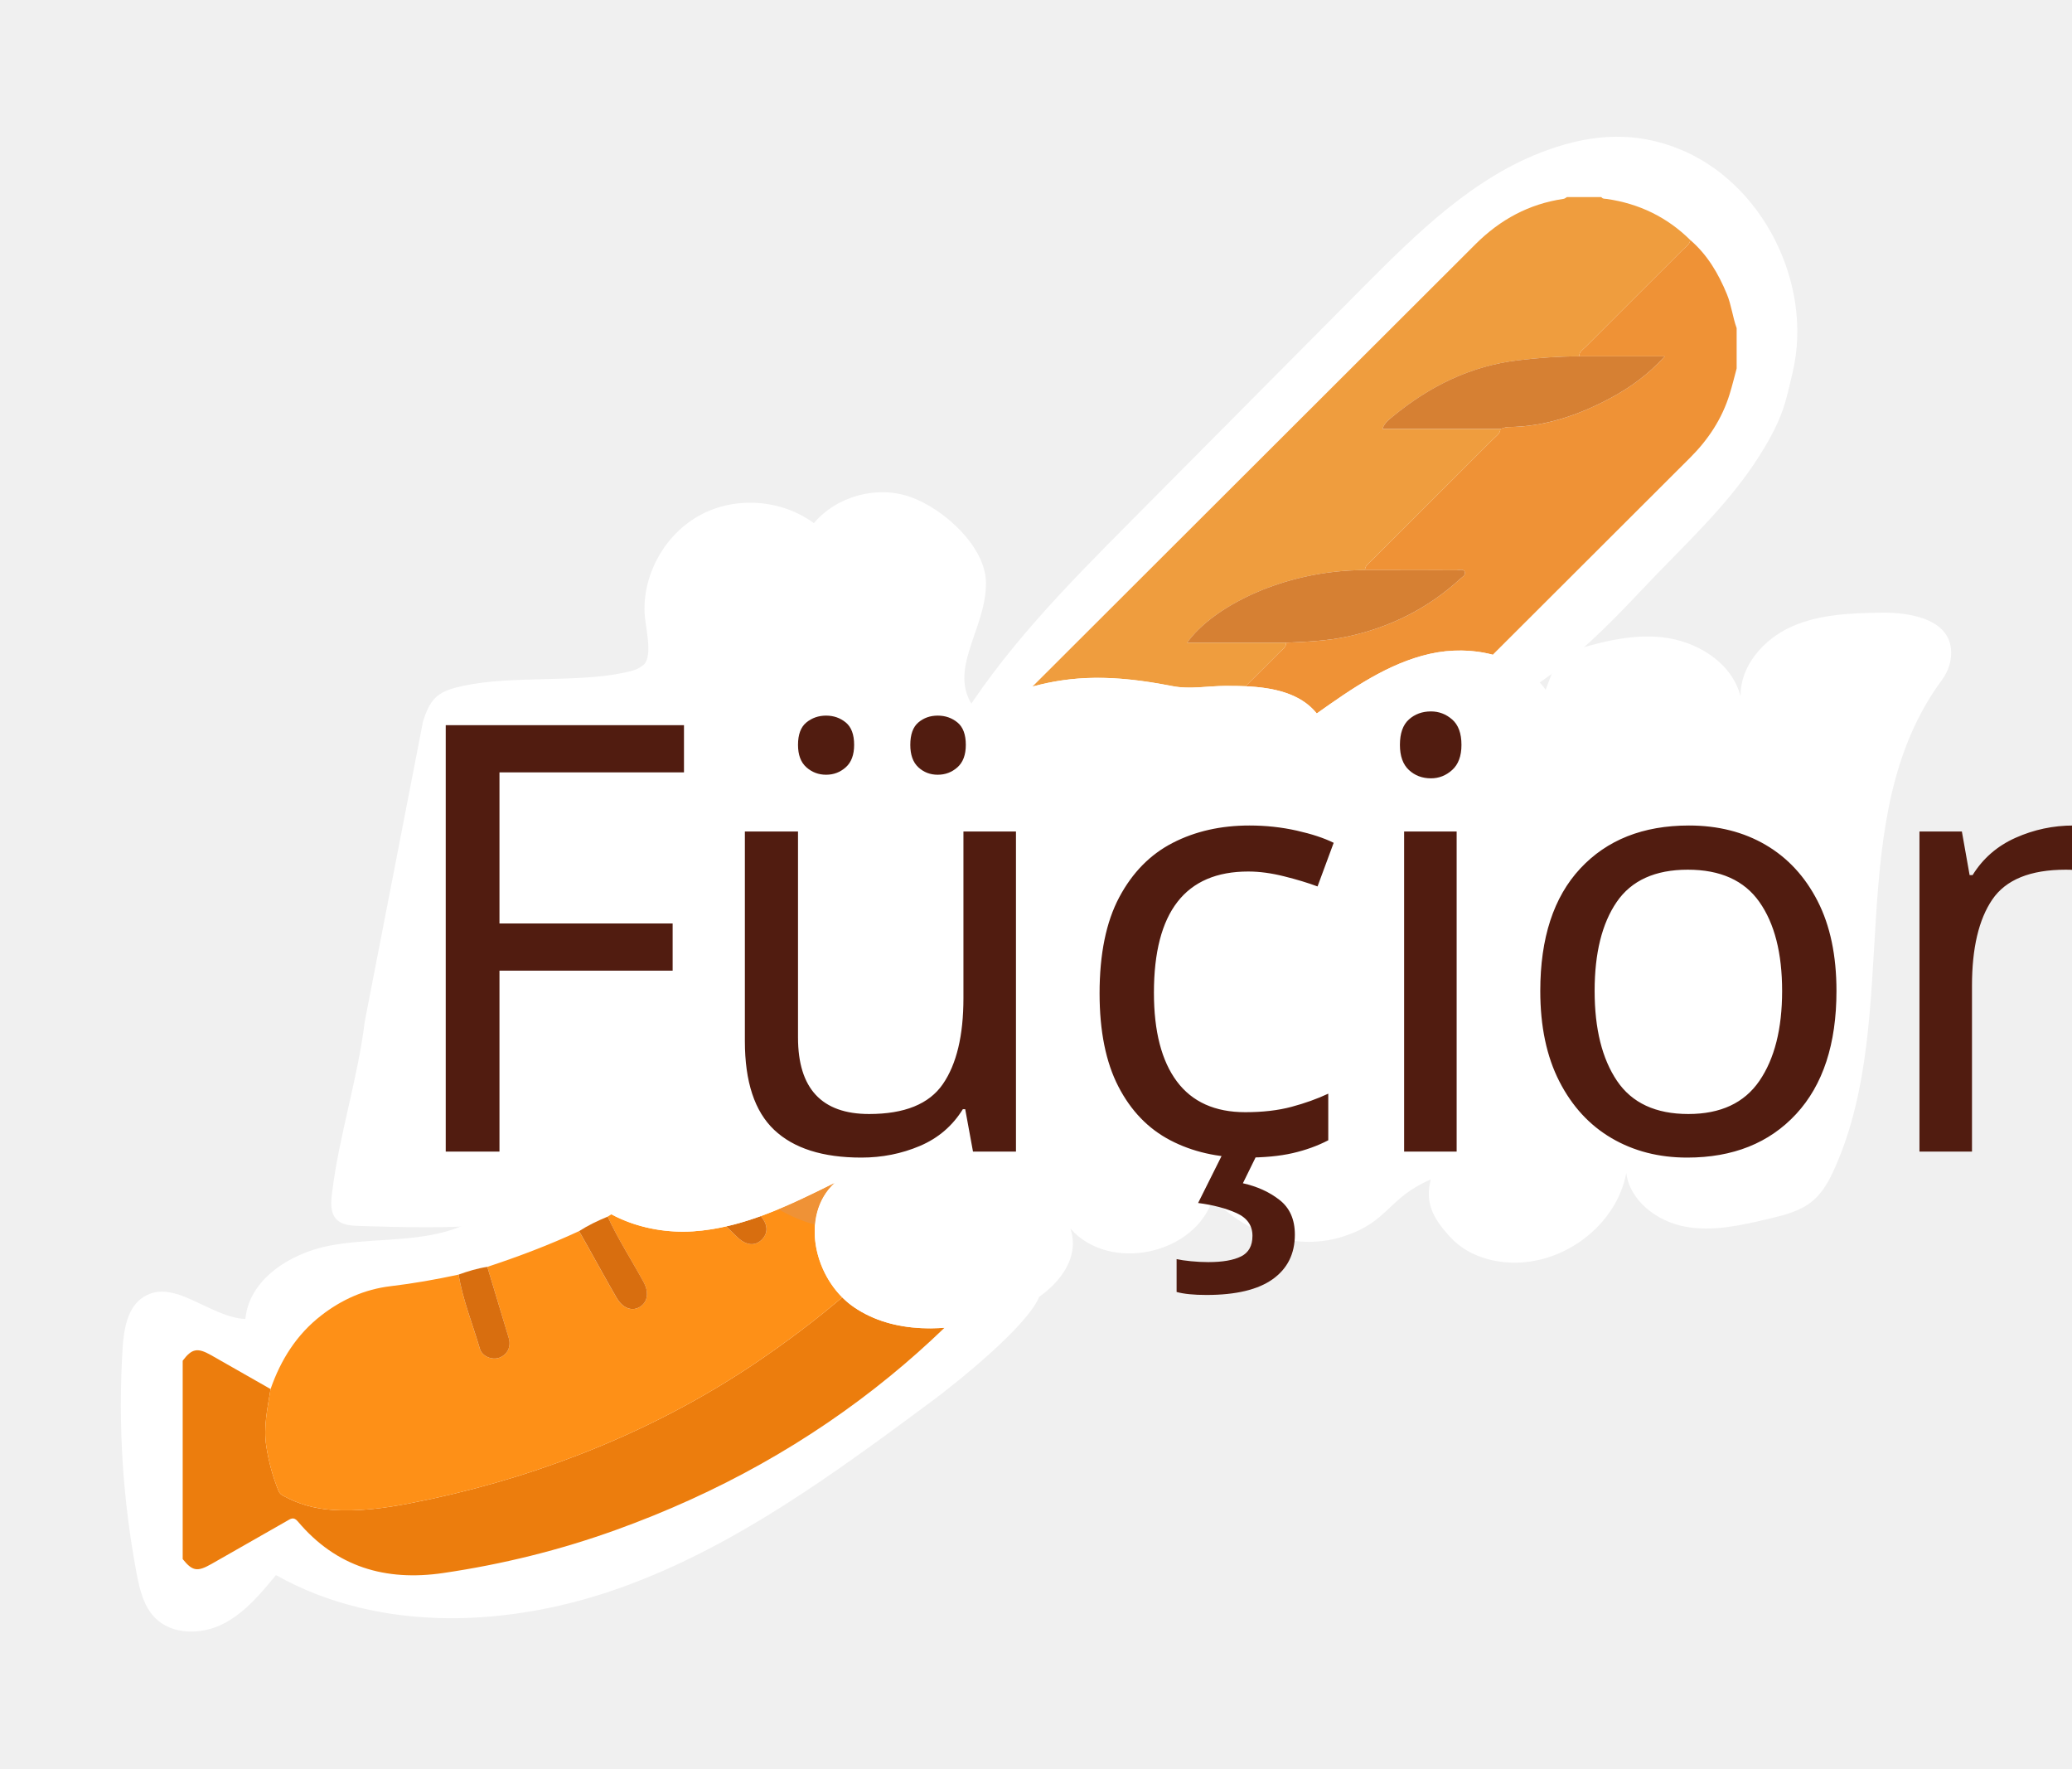
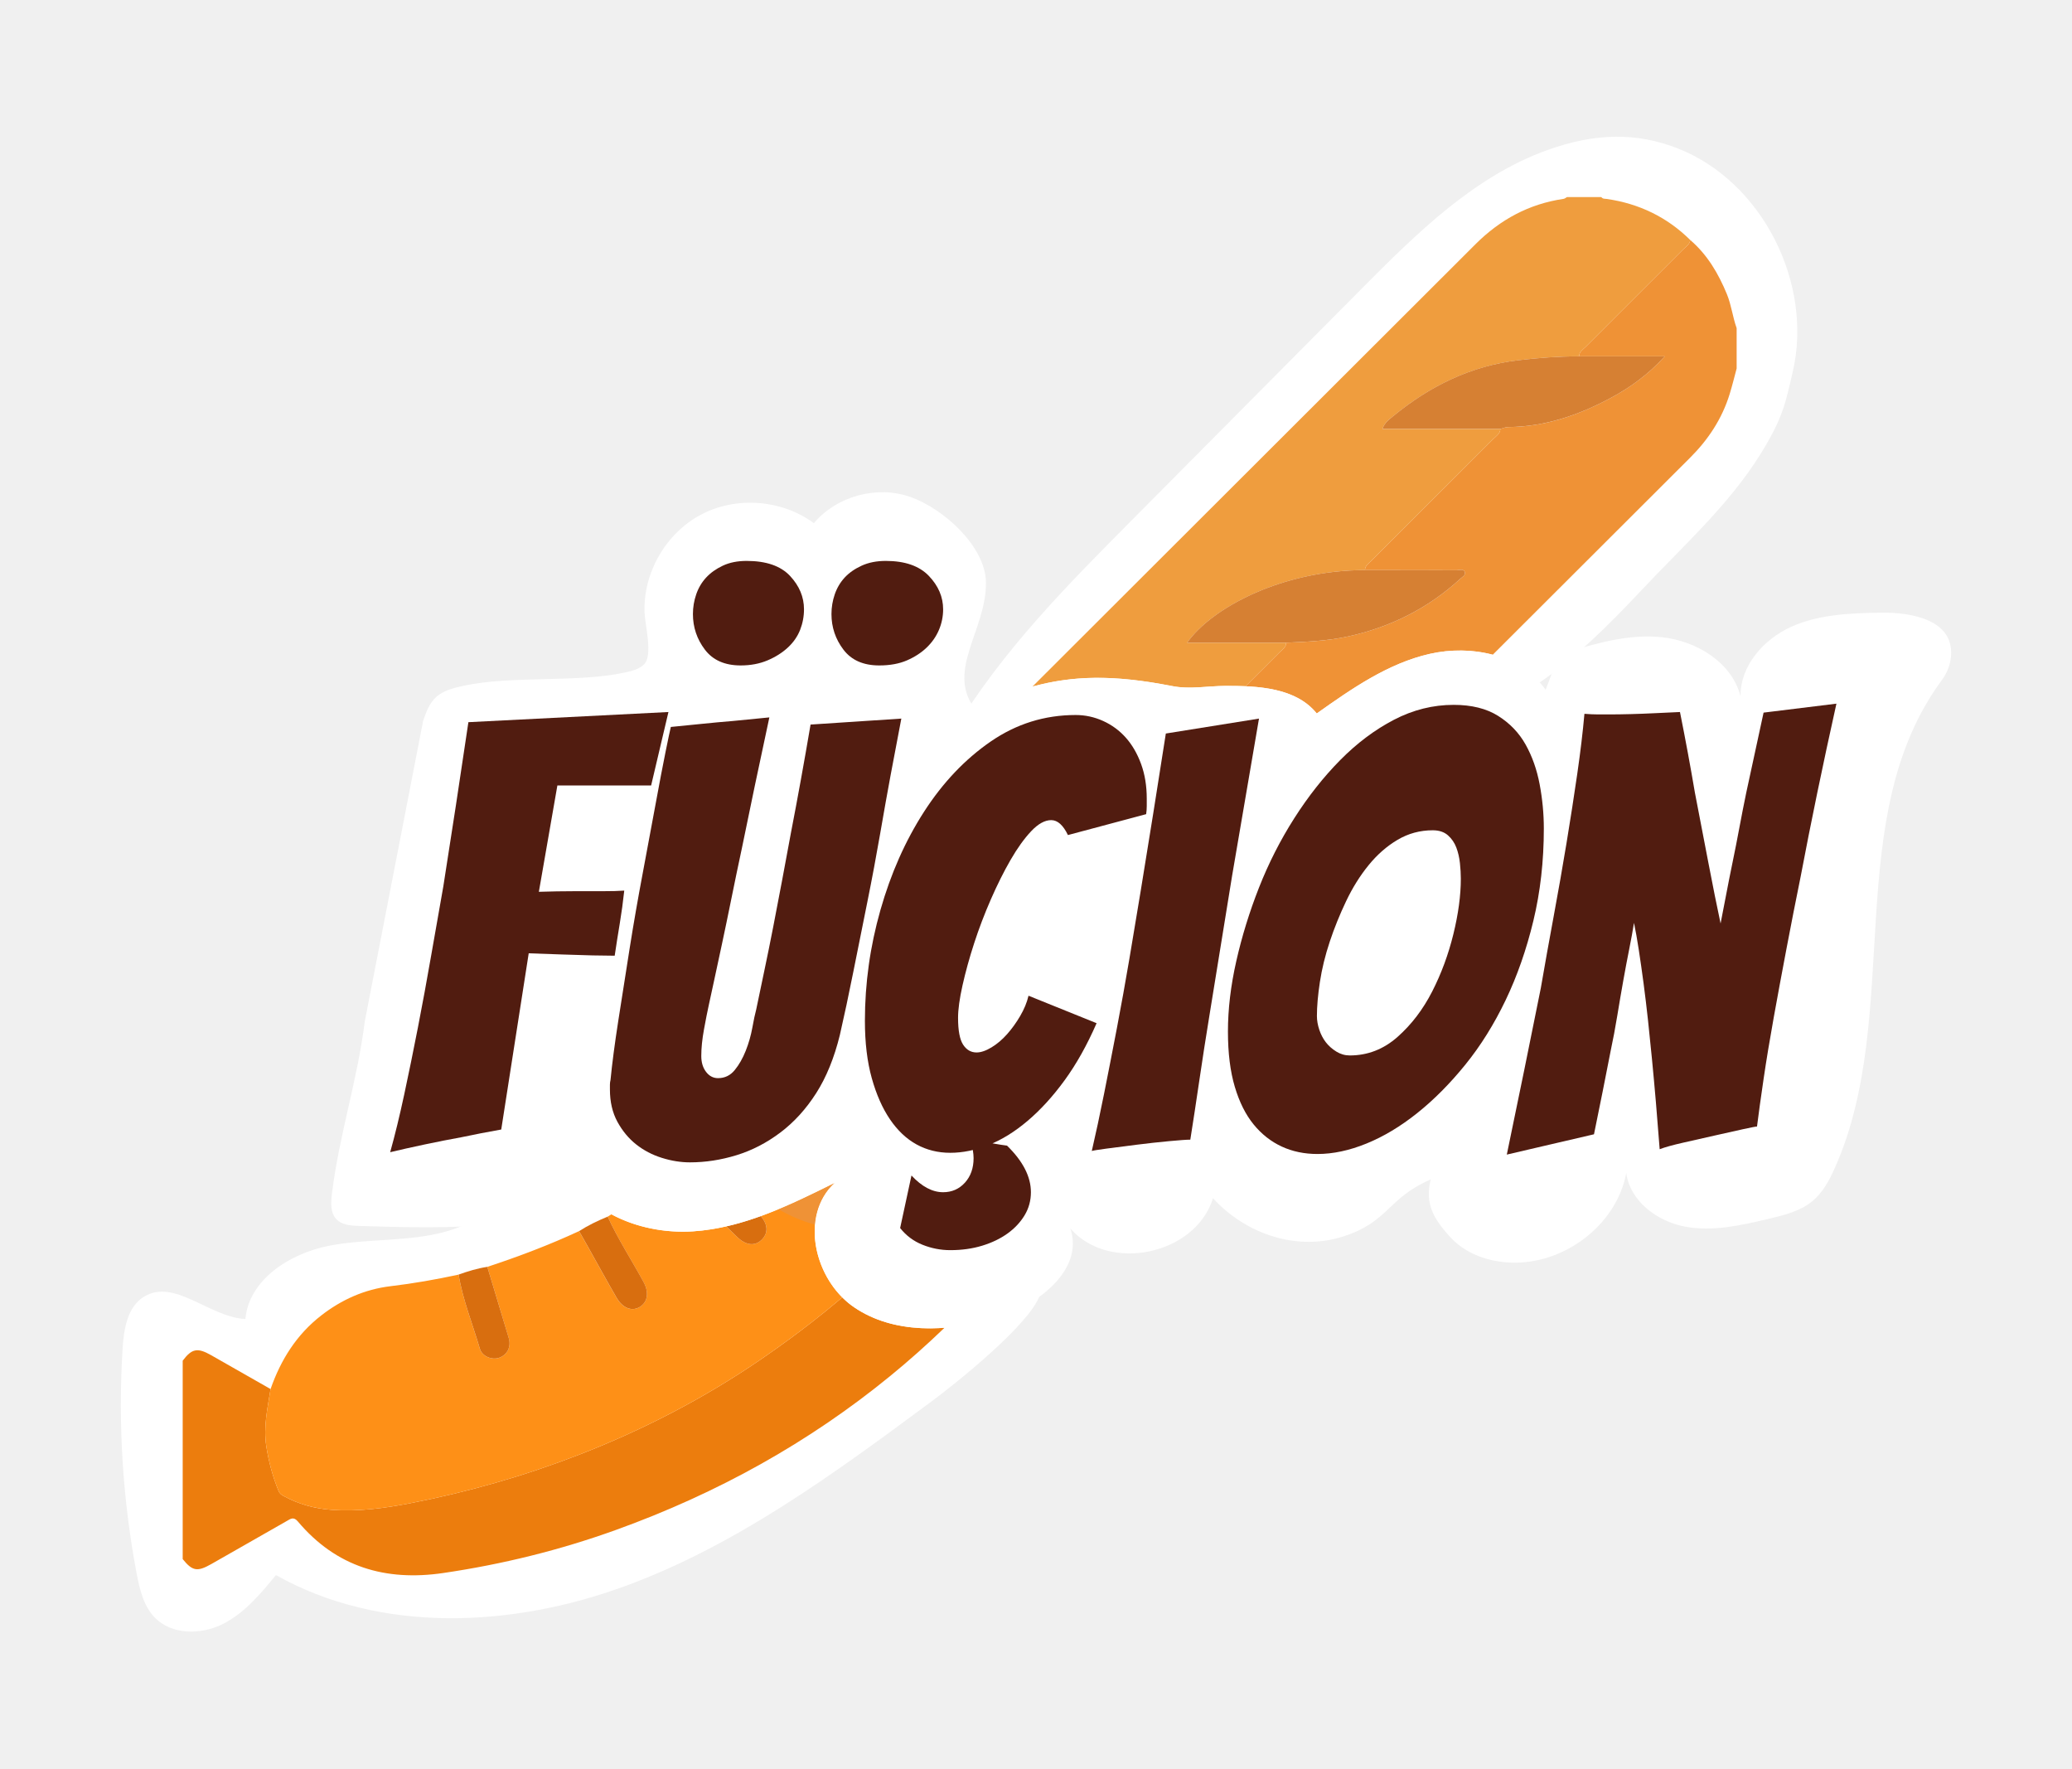
- <svg xmlns="http://www.w3.org/2000/svg" version="1.1" id="Lager_1" x="0px" y="0px" viewBox="0 0 693.97 592.15" style="enable-background:new 0 0 693.97 592.15;" xml:space="preserve" width="30rem">
+ <svg xmlns="http://www.w3.org/2000/svg" version="1.1" id="Lager_1" x="0px" y="0px" viewBox="0 0 693.97 592.15" style="enable-background:new 0 0 693.97 592.15;" width="30rem" xml:space="preserve">
  <style type="text/css">
	.st0{fill:#FFFFFF;}
	.st1{fill:#EC7D0D;}
	.st2{fill:#FE9017;}
	.st3{fill:#D86E0F;}
	.st4{fill:#EF9236;}
	.st5{fill:#EF9D3E;}
	.st6{fill:#D68033;}
	.st7{fill:#511C10;}
- 	.st8{font-family:'Bangers-Regular';}
- 	.st9{font-size:200px;}
</style>
  <g>
    <g>
      <path class="st0" d="M319.78,244.34c15.74-26.23,37.51-48.22,59.07-69.92c25.73-25.91,51.45-51.81,77.18-77.72    c18.44-18.56,37.74-37.69,62.37-46.5c15.97-5.71,29.76-5.89,43.5-0.51c28.36,11.09,45.46,45.23,38.53,74.88    c-2.41,10.31-3.24,15.38-10.89,27.64c-10.64,17.05-25.94,30.72-39.71,45.37c-11,11.71-22.44,23.19-35.82,32.09    c-27.92,18.58-62.07,24.64-95.13,30.27c-22.09,3.76-44.22,7.53-66.57,9.22c-8.11,0.62-16.71,0.86-23.87-3.02    s-11.92-13.31-7.98-20.43" />
    </g>
    <g>
      <path class="st0" d="M201.66,390.29c-4.64-5.24-12.33-7.56-19.09-5.78c-6.42,13.41-18.8,23.83-33.11,27.86    c-12.77,3.59-26.43,2.24-39.44,4.83s-26.63,11.28-27.83,24.49c-12.04-0.58-23.83-13.81-34.05-7.42    c-5.52,3.45-6.68,10.88-7.08,17.37c-1.56,25.13,0.02,50.46,4.69,75.2c1.01,5.34,2.32,10.96,6.12,14.85    c5.69,5.82,15.44,5.79,22.72,2.15s12.66-10.11,17.83-16.4c35.01,19.67,78.97,17.56,116.69,3.78c37.72-13.78,70.57-38,102.84-61.9    c8.49-6.29,32.51-25.52,36.26-35.4c2.73-7.2-12.76-2.86-14.64-10.33c-6.59-26.25-31.09-45.54-57.55-51.22s-54.29,0.45-79.01,11.46    " />
    </g>
    <g>
      <path class="st1" d="M316.34,444.62c-5.85,5.63-11.89,11.01-18.13,16.11c-27.1,22.17-57.82,39.31-91.98,51.61    c-18.73,6.75-38.01,11.5-57.74,14.4c-19.35,2.85-35.89-2-48.73-17.26c-1.46-1.74-2.49-0.84-3.76-0.12    c-8.41,4.8-16.82,9.61-25.24,14.39c-4.68,2.66-6.32,2.36-9.57-1.67v-66.43c3.06-4.07,4.94-4.45,9.52-1.85    c6.64,3.77,13.27,7.56,19.91,11.34c-0.99,6.34-2.46,12.6-1.43,19.16c0.81,5.21,2.15,10.19,4.14,15.04    c0.32,0.78,0.94,1.23,1.67,1.63c4.97,2.7,10.35,4.2,15.93,4.61c8.89,0.67,17.72-0.51,26.41-2.19c19.33-3.74,38.2-9.13,56.58-16.25    c21.43-8.31,41.73-18.83,60.67-31.77c3.46-2.36,6.87-4.78,10.23-7.26c1.12-0.83,2.24-1.66,3.35-2.5c0.72-0.54,1.44-1.09,2.15-1.65    c0.25-0.18,0.51-0.37,0.76-0.58c0.76-0.58,1.51-1.17,2.26-1.77c2.16-1.69,4.31-3.43,6.42-5.2c0.75-0.62,1.49-1.25,2.23-1.88    c0.04-0.03,0.08-0.06,0.11-0.09c1.23,1.24,2.56,2.36,3.99,3.33c6.56,4.46,14.2,6.52,22.12,6.96    C310.9,444.87,313.62,444.83,316.34,444.62z" />
      <path class="st2" d="M278.17,429.61c1.15,1.75,2.46,3.38,3.93,4.83c-0.03,0.03-0.07,0.06-0.11,0.09    c-0.74,0.64-1.48,1.26-2.23,1.88c-2.11,1.77-4.26,3.51-6.42,5.2c-0.75,0.6-1.5,1.19-2.26,1.77c-0.25,0.21-0.51,0.4-0.76,0.58    c-0.71,0.56-1.43,1.11-2.15,1.65c-1.11,0.84-2.23,1.67-3.35,2.5c-3.36,2.48-6.77,4.9-10.23,7.26    c-18.94,12.94-39.24,23.46-60.67,31.77c-18.38,7.12-37.25,12.51-56.58,16.25c-8.69,1.68-17.52,2.86-26.41,2.19    c-5.58-0.41-10.96-1.91-15.93-4.61c-0.73-0.4-1.35-0.85-1.67-1.63c-1.99-4.85-3.33-9.83-4.14-15.04    c-1.03-6.56,0.44-12.82,1.43-19.16c3.4-9.75,8.69-18.21,16.94-24.62c6.86-5.33,14.57-8.78,23.23-9.82    c7.67-0.91,15.26-2.25,22.81-3.88c1.42,8.55,4.7,16.58,7.12,24.85c0.77,2.61,4.15,3.84,6.49,2.99c2.73-1,4.05-3.66,3.17-6.62    c-2.36-7.95-4.77-15.88-7.16-23.81c10.45-3.45,20.73-7.33,30.72-11.97c0.96,1.68,1.92,3.36,2.86,5.04    c3.23,5.76,6.39,11.54,9.69,17.25c2.02,3.49,5.02,4.62,7.57,3.23c2.34-1.28,3.78-4.28,1.43-8.58c-3.96-7.28-8.5-14.24-11.96-21.79    c0.42-0.26,0.84-0.52,1.26-0.78c2.1,1.14,4.32,2.1,6.61,2.91c4.35,1.53,8.97,2.45,13.59,2.77c2.4,0.17,4.8,0.18,7.16,0.02    c3.76-0.25,7.46-0.83,11.1-1.66c1.21,1.2,2.43,2.39,3.66,3.57c3.13,3,6.18,3.1,8.42,0.68c2.01-2.17,1.84-4.96-0.54-7.69    c8.48-3.07,16.71-7.12,24.79-11.14C270.45,404.46,271.28,419.12,278.17,429.61z" />
      <path class="st3" d="M255.33,414.92c-2.24,2.42-5.29,2.32-8.42-0.68c-1.23-1.18-2.45-2.37-3.66-3.57    c3.9-0.88,7.75-2.06,11.54-3.44C257.17,409.96,257.34,412.75,255.33,414.92z" />
      <path class="st3" d="M203.53,407.4c3.47,7.55,8,14.51,11.97,21.79c2.34,4.3,0.91,7.31-1.43,8.58c-2.55,1.39-5.55,0.26-7.57-3.23    c-3.3-5.71-6.47-11.5-9.69-17.25c-0.95-1.69-1.91-3.36-2.86-5.04C196.98,410.32,200.21,408.77,203.53,407.4z" />
      <path class="st3" d="M163.22,424.22c2.39,7.94,4.8,15.87,7.17,23.81c0.88,2.96-0.44,5.62-3.17,6.62    c-2.35,0.86-5.73-0.38-6.49-2.99c-2.42-8.27-5.71-16.29-7.13-24.85C156.73,425.69,159.91,424.72,163.22,424.22z" />
    </g>
    <g>
      <path class="st4" d="M279.58,396.09c-4.07,3.73-6.16,8.71-6.62,14.01c-4.19-1.16-8.3-2.89-12.25-5.18    C267.12,402.26,273.39,399.16,279.58,396.09z" />
      <path class="st4" d="M581.65,109.88v13.51c-0.77,2.87-1.47,5.76-2.35,8.6c-2.54,8.23-7.15,15.21-13.21,21.25    c-22.04,22-44.08,44-66.12,66c-6.79-1.81-14.25-1.84-21.1-0.29c-14.01,3.18-26.14,11.66-37.86,19.96    c-5.54-6.88-14.72-8.69-23.83-9.11c3.79-3.78,7.58-7.57,11.37-11.36c0.93-0.93,2.21-1.66,2.24-3.22    c6.92-0.31,13.86-0.6,20.66-2.09c14.21-3.1,26.8-9.39,37.55-19.24c0.7-0.65,1.98-1.27,1.6-2.34c-0.41-1.17-1.78-0.61-2.72-0.61    c-10.24-0.04-20.48-0.03-30.72-0.04c0.04-1.56,1.32-2.29,2.25-3.22c13.61-13.61,27.25-27.2,40.86-40.82    c0.92-0.92,2.2-1.66,2.23-3.22c0.86-0.22,1.72-0.63,2.59-0.63c12.44-0.08,23.79-4.04,34.57-9.85c6.46-3.48,12.37-7.75,17.91-13.83    h-28.69c0.03-1.56,1.31-2.29,2.23-3.21c10.87-10.88,21.76-21.73,32.63-32.61c0.92-0.92,2.2-1.63,2.36-3.15    c5.74,4.93,9.43,11.22,12.28,18.13C579.9,102.18,580.31,106.16,581.65,109.88z" />
      <path class="st5" d="M566.1,80.36c-0.16,1.52-1.44,2.23-2.36,3.15c-10.87,10.88-21.76,21.73-32.63,32.61    c-0.92,0.92-2.2,1.65-2.23,3.21c-6.84,0-13.65,0.5-20.45,1.32c-15.87,1.91-29.56,8.66-41.76,18.67c-1.36,1.11-2.98,2.22-3.64,4.32    h39.47c-0.03,1.56-1.31,2.3-2.23,3.22c-13.61,13.62-27.25,27.21-40.86,40.82c-0.93,0.93-2.21,1.66-2.25,3.22    c-27.66,0.04-51.21,12.55-59.56,24.32h33.19c-0.03,1.56-1.31,2.29-2.24,3.22c-3.79,3.79-7.58,7.58-11.37,11.36    c-2.29-0.11-4.58-0.13-6.81-0.12c-5.89,0.02-11.9,1.21-17.68,0.07c-20.08-3.95-33.44-3.49-46.87,0.14    c49.47-49.37,98.94-98.75,148.39-148.14c8.23-8.21,17.91-13.47,29.48-15.16c0.4-0.06,0.76-0.39,1.14-0.6h11.5    c0.45,0.67,1.18,0.54,1.82,0.63C548.96,68.18,558.32,72.68,566.1,80.36z" />
      <path class="st6" d="M502.51,143.63c-13.06,0-26.12,0-39.48,0c0.67-2.1,2.29-3.2,3.64-4.32c12.2-10.01,25.89-16.77,41.77-18.67    c6.8-0.82,13.6-1.31,20.44-1.31c9.3,0,18.61,0,28.69,0c-5.54,6.08-11.45,10.35-17.91,13.83c-10.78,5.81-22.13,9.76-34.57,9.84    C504.23,143.01,503.37,143.41,502.51,143.63z" />
      <path class="st6" d="M430.79,215.21c-11.03,0-22.07,0-33.19,0c8.35-11.77,31.9-24.28,59.56-24.31c10.24,0,20.48-0.01,30.72,0.04    c0.94,0,2.3-0.56,2.72,0.61c0.38,1.07-0.9,1.69-1.6,2.34c-10.75,9.85-23.34,16.14-37.55,19.24    C444.65,214.61,437.72,214.9,430.79,215.21z" />
    </g>
    <g>
      <path class="st0" d="M122.19,341.95c-2.44,19.7-8.56,37.94-11,57.64c-0.37,3.01-0.61,6.45,1.46,8.66    c1.82,1.94,4.76,2.18,7.42,2.27c14.3,0.47,32.64,0.93,46.87-0.63c11.1-1.22,25.56-7.88,22.58-18.64    c7.34,15.14,25.84,22.19,42.63,21.08c16.79-1.11,32.36-8.75,47.43-16.24c-11.92,10.93-6.87,32.6,6.51,41.68    c13.38,9.08,31.25,8.24,46.81,3.82c14.24-4.05,30.26-16.13,25.62-30.19c13.02,14.91,41.93,8.75,47.74-10.17    c11.1,12.15,28.3,17.87,43.93,12.72c15.06-4.96,14.46-12.68,29-19c-2,8,0.8,13.07,6.63,19.4c5.83,6.33,14.93,8.89,23.53,8.41    c16.61-0.93,32.25-13.59,35.33-29.94c1.28,9.41,10.38,16.2,19.72,17.94c9.34,1.74,18.91-0.47,28.15-2.66    c5.08-1.21,10.36-2.51,14.4-5.82c3.55-2.91,5.79-7.11,7.65-11.31c22.84-51.51,1.78-117.16,35.77-163.22c1.73-2.34,2.85-5.1,3.08-8    c0.97-12.08-12.94-14.75-23.4-14.59c-10.21,0.16-20.73,0.52-30.05,4.7c-9.32,4.18-17.23,13.15-17.04,23.36    c-2.85-11.38-14.74-18.64-26.41-19.84c-10.6-1.09-21.12,1.75-31.34,4.92c-1.96,0.61-3.52,2.08-4.25,4l-3.28,8.69    c-8.26-11.75-24.78-15.2-38.79-12.03c-14.01,3.17-26.14,11.66-37.86,19.96c-6.94-8.61-19.58-9.28-30.64-9.23    c-5.89,0.03-11.89,1.21-17.67,0.08c-29.5-5.8-44.52-2.1-66.5,7.2c-9.22-12.7,4.24-26.3,4-42c-0.18-11.9-14-24.53-25.22-28.53    c-11.21-4-24.73-0.35-32.41,8.75c-10.71-7.93-26.02-9.09-37.8-2.86c-11.78,6.23-19.44,19.54-18.91,32.85    c0.17,4.31,2.89,14.31-0.2,17.32c-1.69,1.64-4.12,2.21-6.42,2.71c-15.97,3.47-37.94,0.95-53.91,4.42    c-3.36,0.73-6.91,1.55-9.41,3.92c-2.18,2.06-3.25,5-4.22,7.83L122.19,341.95z" />
    </g>
    <g>
-       <text transform="matrix(1 0 0 1 129.8811 385.6335)" class="st7 st8 st9">Füçion</text>
+       <g>
+         <path class="st7" d="M142.28,383.23c-4.4,0.93-8.27,1.8-11.6,2.6c1.6-5.73,3.17-12.17,4.7-19.3c1.53-7.13,3.07-14.63,4.6-22.5     c1.53-7.87,3-15.83,4.4-23.9c1.4-8.07,2.77-15.83,4.1-23.3c2.8-17.73,5.6-36.07,8.4-55l67-3.4l-5.8,24.6h-31.4l-6.2,35.6     c4.13-0.13,8.07-0.2,11.8-0.2c3.07,0,6.2,0,9.4,0s5.67-0.07,7.4-0.2c-0.4,3.73-0.9,7.4-1.5,11c-0.6,3.6-1.17,7.2-1.7,10.8     c-1.73,0-4.2-0.03-7.4-0.1c-3.2-0.07-6.5-0.17-9.9-0.3c-3.4-0.13-7.23-0.27-11.5-0.4l-9.2,59c-4.53,0.8-9,1.67-13.4,2.6     C150.75,381.5,146.68,382.3,142.28,383.23z" />
+         <path class="st7" d="M273.38,366.03c-3.4,5.33-7.4,9.73-12,13.2c-4.6,3.47-9.5,6-14.7,7.6c-5.2,1.6-10.4,2.4-15.6,2.4     c-3.07,0-6.2-0.5-9.4-1.5c-3.2-1-6.07-2.5-8.6-4.5c-2.53-2-4.63-4.53-6.3-7.6c-1.67-3.07-2.5-6.67-2.5-10.8c0-0.53,0-1.07,0-1.6     c0-0.53,0.07-1.07,0.2-1.6c0.53-5.47,1.4-12.07,2.6-19.8c1.2-7.73,2.47-15.8,3.8-24.2c1.33-8.4,2.8-16.83,4.4-25.3     c1.6-8.47,3.03-16.17,4.3-23.1c1.27-6.93,2.37-12.7,3.3-17.3c0.93-4.6,1.53-7.43,1.8-8.5c2.8-0.27,6.13-0.6,10-1     c3.87-0.4,7.46-0.73,10.8-1c4.13-0.4,8.2-0.8,12.2-1.2c-3.47,16.13-6.54,30.73-9.2,43.8c-1.2,5.6-2.37,11.2-3.5,16.8     c-1.13,5.6-2.2,10.73-3.2,15.4c-1,4.67-1.87,8.7-2.6,12.1c-0.73,3.4-1.33,6.17-1.8,8.3c-0.47,2.13-1,4.83-1.6,8.1     c-0.6,3.27-0.9,6.23-0.9,8.9c0,2.13,0.53,3.9,1.6,5.3c1.07,1.4,2.4,2.1,4,2.1c2.27,0,4.13-0.9,5.6-2.7c1.47-1.8,2.7-3.97,3.7-6.5     c1-2.53,1.73-5.1,2.2-7.7c0.47-2.6,0.9-4.63,1.3-6.1c0.8-3.87,1.7-8.17,2.7-12.9c1-4.73,2-9.67,3-14.8c1-5.13,2-10.37,3-15.7     c1-5.33,1.97-10.53,2.9-15.6c2.27-11.73,4.47-23.87,6.6-36.4l30.4-2c-1.33,6.93-2.53,13.27-3.6,19     c-1.07,5.73-2.23,12.27-3.5,19.6c-1.27,7.33-2.7,14.97-4.3,22.9c-1.6,7.93-3.17,15.73-4.7,23.4c-1.53,7.67-3.03,14.7-4.5,21.1     C279.41,354.23,276.78,360.7,273.38,366.03z M267.98,210.93c-0.87,2.2-2.23,4.17-4.1,5.9c-1.87,1.73-4.13,3.17-6.8,4.3     c-2.67,1.13-5.67,1.7-9,1.7c-5.33,0-9.33-1.77-12-5.3c-2.67-3.53-4-7.5-4-11.9c0-2.27,0.37-4.47,1.1-6.6     c0.73-2.13,1.83-4,3.3-5.6c1.47-1.6,3.33-2.93,5.6-4c2.27-1.07,4.93-1.6,8-1.6c6.53,0,11.37,1.67,14.5,5     c3.13,3.33,4.7,7.07,4.7,11.2C269.28,206.43,268.84,208.73,267.98,210.93z M314.48,210.93c-0.93,2.2-2.3,4.17-4.1,5.9     c-1.8,1.73-4,3.17-6.6,4.3c-2.6,1.13-5.7,1.7-9.3,1.7c-5.33,0-9.33-1.77-12-5.3c-2.67-3.53-4-7.5-4-11.9     c0-2.27,0.37-4.47,1.1-6.6c0.73-2.13,1.83-4,3.3-5.6c1.47-1.6,3.37-2.93,5.7-4c2.33-1.07,5.03-1.6,8.1-1.6     c6.4,0,11.2,1.67,14.4,5c3.2,3.33,4.8,7.07,4.8,11.2C315.88,206.43,315.41,208.73,314.48,210.93z" />
+         <path class="st7" d="M356.58,361.73c-3.93,5.4-8.07,9.93-12.4,13.6c-4.33,3.67-8.7,6.37-13.1,8.1c-4.4,1.73-8.67,2.6-12.8,2.6     c-4.13,0-7.9-0.93-11.3-2.8c-3.4-1.87-6.37-4.67-8.9-8.4c-2.54-3.73-4.57-8.33-6.1-13.8c-1.53-5.46-2.3-11.87-2.3-19.2     c0-12.53,1.73-24.9,5.2-37.1c3.47-12.2,8.33-23.17,14.6-32.9c6.27-9.73,13.7-17.57,22.3-23.5c8.6-5.93,18.1-8.9,28.5-8.9     c3.2,0,6.27,0.67,9.2,2c2.93,1.33,5.47,3.2,7.6,5.6c2.13,2.4,3.83,5.33,5.1,8.8c1.27,3.47,1.9,7.33,1.9,11.6c0,0.8,0,1.63,0,2.5     c0,0.87-0.07,1.77-0.2,2.7l-26.2,7c-1.6-3.33-3.47-5-5.6-5c-2.13,0-4.37,1.23-6.7,3.7c-2.33,2.47-4.63,5.67-6.9,9.6     c-2.27,3.93-4.47,8.33-6.6,13.2c-2.13,4.87-4,9.77-5.6,14.7c-1.6,4.93-2.9,9.63-3.9,14.1c-1,4.47-1.5,8.1-1.5,10.9     c0,4.27,0.57,7.27,1.7,9c1.13,1.73,2.63,2.6,4.5,2.6c1.46,0,3.13-0.57,5-1.7c1.87-1.13,3.6-2.6,5.2-4.4     c1.6-1.8,3.07-3.83,4.4-6.1c1.33-2.27,2.27-4.53,2.8-6.8l22.8,9.2C364.08,349.97,360.51,356.33,356.58,361.73z M343.18,406.93     c-1.4,2.33-3.3,4.37-5.7,6.1c-2.4,1.73-5.23,3.1-8.5,4.1c-3.27,1-6.83,1.5-10.7,1.5c-3.2,0-6.3-0.6-9.3-1.8     c-3-1.2-5.5-3.07-7.5-5.6l3.8-17.6c3.47,3.73,7,5.6,10.6,5.6c2.93,0,5.37-1.07,7.3-3.2c1.93-2.13,2.9-4.87,2.9-8.2     c0-1.6-0.33-3.6-1-6c2.4,0.27,4.37,0.53,5.9,0.8c1.53,0.27,2.93,0.5,4.2,0.7c1.27,0.2,1.97,0.3,2.1,0.3c5.33,5.2,8,10.4,8,15.6     C345.28,402.03,344.58,404.6,343.18,406.93z" />
+         <path class="st7" d="M391.57,382.13c-3.54,0.33-7.17,0.73-10.9,1.2c-3.73,0.47-7.1,0.9-10.1,1.3c-3,0.4-4.63,0.67-4.9,0.8     c1.33-5.73,2.7-12.1,4.1-19.1c1.4-7,2.83-14.33,4.3-22c1.46-7.67,2.87-15.43,4.2-23.3c1.33-7.87,2.6-15.46,3.8-22.8     c2.8-17.07,5.6-34.6,8.4-52.6l31.2-5c-3.07,17.87-6.07,35.4-9,52.6c-1.2,7.33-2.43,14.93-3.7,22.8     c-1.27,7.87-2.53,15.67-3.8,23.4c-1.27,7.73-2.43,15.23-3.5,22.5c-1.07,7.27-2.07,13.83-3,19.7     C397.47,381.63,395.11,381.8,391.57,382.13z" />
+         <path class="st7" d="M513.57,308.33c-2.33,9.67-5.43,18.53-9.3,26.6c-3.87,8.07-8.37,15.27-13.5,21.6     c-5.13,6.33-10.5,11.73-16.1,16.2c-5.6,4.47-11.27,7.87-17,10.2c-5.73,2.33-11.2,3.5-16.4,3.5c-4.4,0-8.4-0.83-12-2.5     c-3.6-1.67-6.73-4.13-9.4-7.4c-2.67-3.27-4.77-7.46-6.3-12.6c-1.53-5.13-2.3-11.3-2.3-18.5c0-7.47,0.93-15.33,2.8-23.6     c1.87-8.27,4.4-16.47,7.6-24.6c3.2-8.13,7.13-15.87,11.8-23.2c4.67-7.33,9.8-13.83,15.4-19.5c5.6-5.67,11.6-10.17,18-13.5     c6.4-3.33,13.07-5,20-5c6,0,10.97,1.23,14.9,3.7c3.93,2.47,7,5.67,9.2,9.6c2.2,3.93,3.77,8.37,4.7,13.3     c0.93,4.93,1.4,9.87,1.4,14.8C517.07,288.37,515.9,298.67,513.57,308.33z M441.87,344.83c0.53,1.6,1.27,3,2.2,4.2     c0.93,1.2,2.1,2.23,3.5,3.1c1.4,0.87,2.9,1.3,4.5,1.3c6,0,11.33-2.07,16-6.2c4.67-4.13,8.53-9.2,11.6-15.2     c3.07-6,5.43-12.4,7.1-19.2c1.67-6.8,2.5-13,2.5-18.6c0-1.6-0.1-3.33-0.3-5.2c-0.2-1.87-0.6-3.6-1.2-5.2     c-0.6-1.6-1.53-2.97-2.8-4.1c-1.27-1.13-2.97-1.7-5.1-1.7c-4.27,0-8.2,1.07-11.8,3.2c-3.6,2.13-6.83,4.97-9.7,8.5     c-2.87,3.53-5.37,7.53-7.5,12c-2.13,4.47-3.97,9-5.5,13.6c-1.53,4.6-2.63,9.1-3.3,13.5c-0.67,4.4-1,8.2-1,11.4     C441.07,341.7,441.34,343.23,441.87,344.83z" />
+         <path class="st7" d="M504.67,386.63c4-19.2,7.8-37.8,11.4-55.8c1.33-7.73,2.77-15.73,4.3-24c1.53-8.27,2.97-16.43,4.3-24.5     c1.33-8.07,2.53-15.8,3.6-23.2c1.07-7.4,1.87-14.1,2.4-20.1c1.73,0.13,3.2,0.2,4.4,0.2c1.2,0,2.6,0,4.2,0     c1.87,0,4.13-0.03,6.8-0.1c2.67-0.07,5.33-0.17,8-0.3c2.67-0.13,5.53-0.27,8.6-0.4c1.87,9.33,3.53,18.33,5,27     c1.47,7.6,2.97,15.4,4.5,23.4c1.53,8,2.9,14.8,4.1,20.4c0.53-2.67,1.13-5.77,1.8-9.3c0.67-3.53,1.4-7.23,2.2-11.1     c0.8-3.87,1.57-7.77,2.3-11.7c0.73-3.93,1.5-7.83,2.3-11.7c1.87-8.67,3.8-17.6,5.8-26.8l24.4-3c-4.54,20.4-8.54,39.73-12,58     c-1.6,7.87-3.17,15.83-4.7,23.9c-1.53,8.07-2.97,15.8-4.3,23.2c-1.33,7.4-2.47,14.27-3.4,20.6c-0.93,6.33-1.67,11.63-2.2,15.9     c-0.4,0-1.97,0.3-4.7,0.9c-2.73,0.6-5.87,1.3-9.4,2.1c-3.53,0.8-7.07,1.6-10.6,2.4c-3.53,0.8-6.17,1.53-7.9,2.2     c-0.8-10.67-1.67-20.8-2.6-30.4c-0.4-4.13-0.83-8.37-1.3-12.7c-0.47-4.33-0.97-8.5-1.5-12.5c-0.53-4-1.07-7.73-1.6-11.2     c-0.53-3.46-1.07-6.46-1.6-9c-0.4,2.54-0.93,5.47-1.6,8.8c-0.67,3.33-1.33,6.87-2,10.6c-0.67,3.73-1.33,7.63-2,11.7     c-0.67,4.07-1.4,7.97-2.2,11.7c-1.73,8.93-3.6,18.27-5.6,28L504.67,386.63z" />
+       </g>
    </g>
  </g>
</svg>
